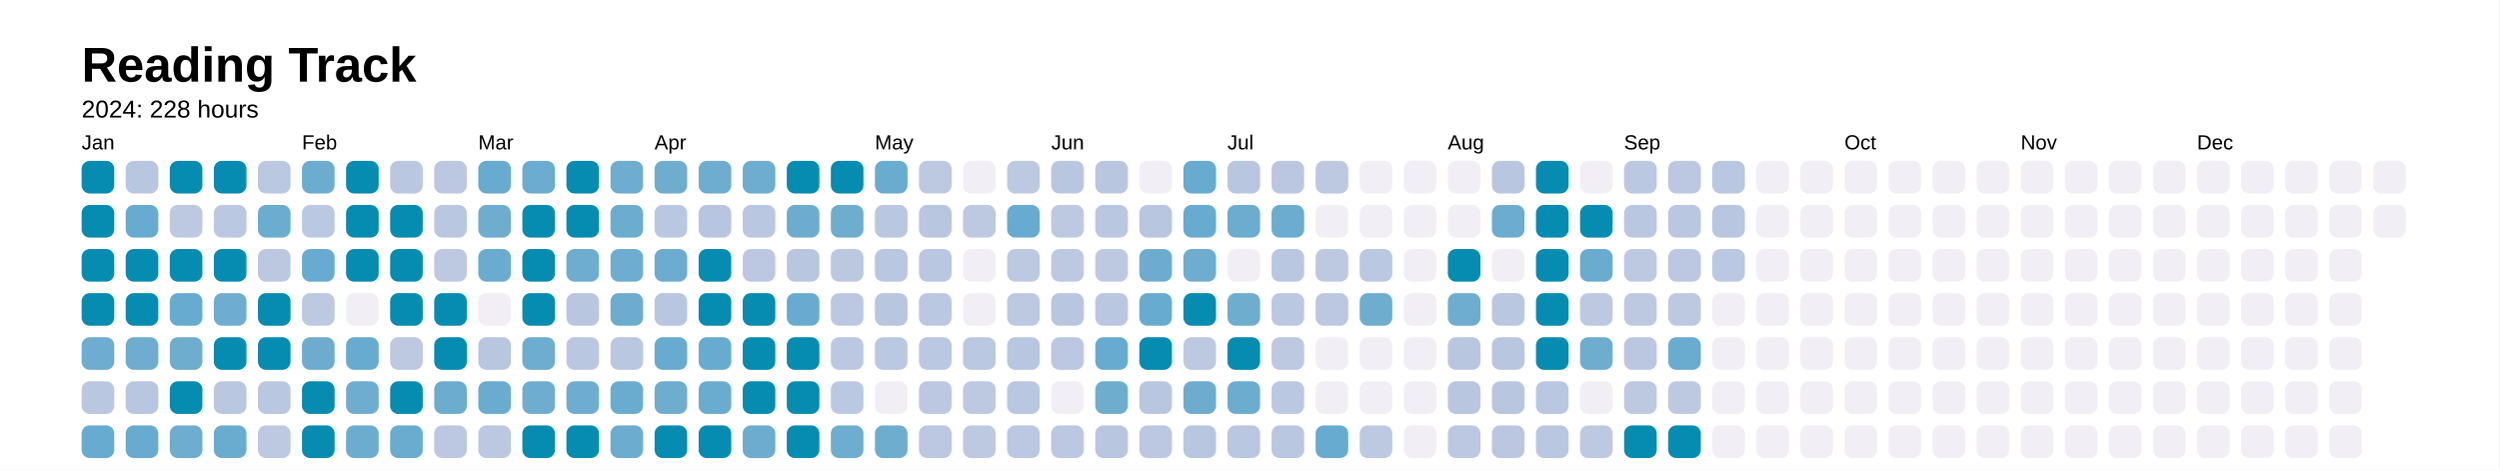
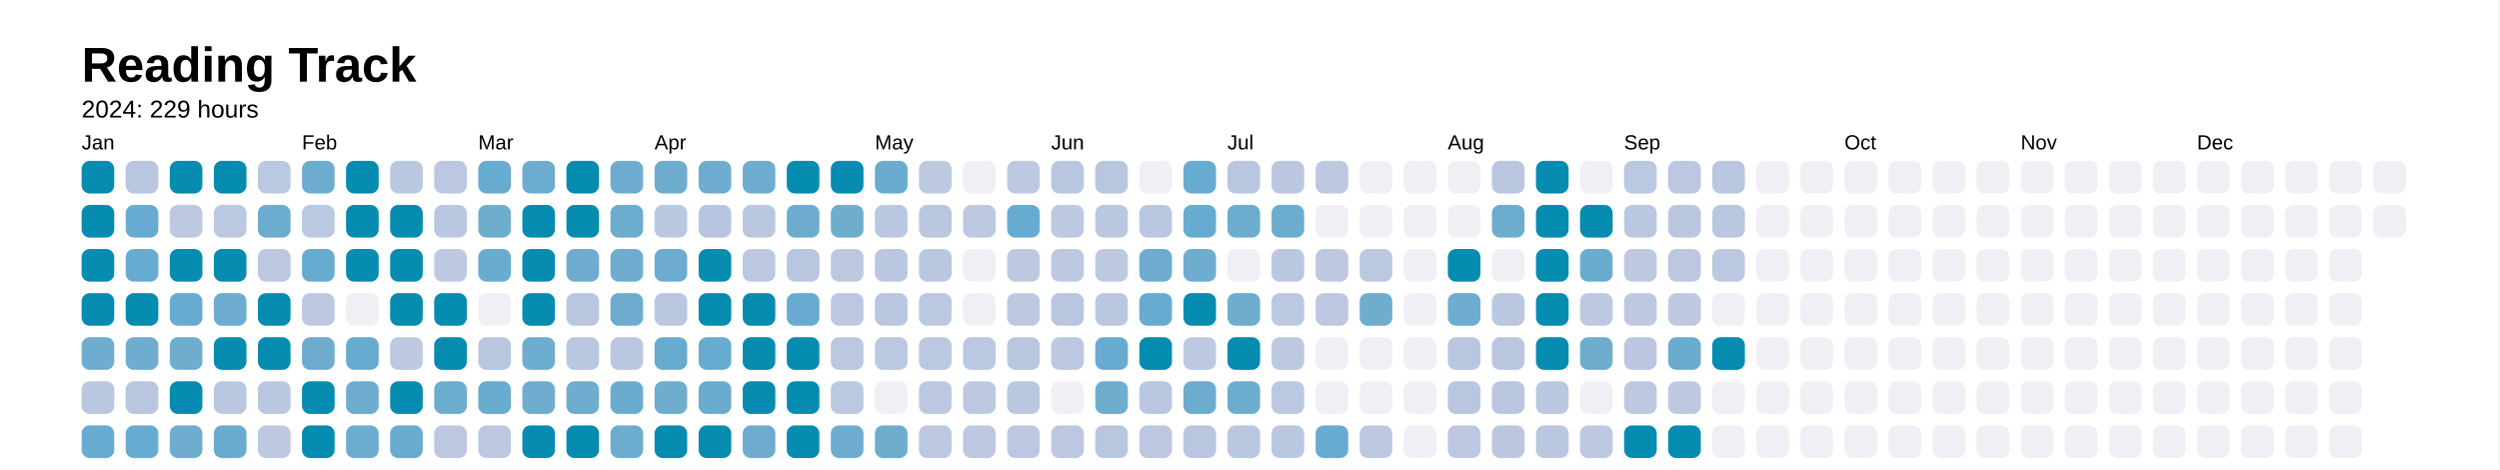
<svg xmlns="http://www.w3.org/2000/svg" baseProfile="full" height="57.5mm" version="1.1" viewBox="0,0,306.2,57.5" width="306.2mm">
  <defs />
  <rect fill="#FFFFFF" height="57.5" width="306.2" x="0" y="0" />
  <text fill="#000000" style="font-size:6px; font-family:Arial; font-weight:bold;" x="10" y="10">Reading Track</text>
-   <text fill="#000000" style="font-size:3px; font-family:Arial;" x="10" y="14.4">2024: 228 hours</text>
+   <text fill="#000000" style="font-size:3px; font-family:Arial;" x="10" y="14.4">2024: 229 hours</text>
  <text fill="#000000" style="font-size:2.5px; font-family:Arial" x="10" y="18.3">Jan</text>
  <rect fill="#058cb0" height="4" rx="1" ry="1" width="4" x="10" y="19.7" />
  <rect fill="#058cb0" height="4" rx="1" ry="1" width="4" x="10" y="25.1" />
  <rect fill="#058cb0" height="4" rx="1" ry="1" width="4" x="10" y="30.5" />
  <rect fill="#058cb0" height="4" rx="1" ry="1" width="4" x="10" y="35.9" />
  <rect fill="#6eadcf" height="4" rx="1" ry="1" width="4" x="10" y="41.3" />
  <rect fill="#bac7e0" height="4" rx="1" ry="1" width="4" x="10" y="46.7" />
  <rect fill="#67abd0" height="4" rx="1" ry="1" width="4" x="10" y="52.1" />
  <rect fill="#b8c6e0" height="4" rx="1" ry="1" width="4" x="15.4" y="19.7" />
  <rect fill="#68abd0" height="4" rx="1" ry="1" width="4" x="15.4" y="25.1" />
-   <rect fill="#058cb0" height="4" rx="1" ry="1" width="4" x="15.4" y="30.5" />
+   <rect fill="#67abd0" height="4" rx="1" ry="1" width="4" x="15.4" y="30.5" />
  <rect fill="#058cb0" height="4" rx="1" ry="1" width="4" x="15.4" y="35.9" />
  <rect fill="#6eadcf" height="4" rx="1" ry="1" width="4" x="15.4" y="41.3" />
  <rect fill="#b9c6e0" height="4" rx="1" ry="1" width="4" x="15.4" y="46.7" />
  <rect fill="#67abd0" height="4" rx="1" ry="1" width="4" x="15.4" y="52.1" />
  <rect fill="#058cb0" height="4" rx="1" ry="1" width="4" x="20.8" y="19.7" />
  <rect fill="#bcc9e1" height="4" rx="1" ry="1" width="4" x="20.8" y="25.1" />
  <rect fill="#058cb0" height="4" rx="1" ry="1" width="4" x="20.8" y="30.5" />
  <rect fill="#68abd0" height="4" rx="1" ry="1" width="4" x="20.8" y="35.9" />
  <rect fill="#6fadcf" height="4" rx="1" ry="1" width="4" x="20.8" y="41.3" />
  <rect fill="#058cb0" height="4" rx="1" ry="1" width="4" x="20.8" y="46.7" />
  <rect fill="#6eadcf" height="4" rx="1" ry="1" width="4" x="20.8" y="52.1" />
  <rect fill="#058cb0" height="4" rx="1" ry="1" width="4" x="26.2" y="19.7" />
  <rect fill="#bbc8e1" height="4" rx="1" ry="1" width="4" x="26.2" y="25.1" />
  <rect fill="#058cb0" height="4" rx="1" ry="1" width="4" x="26.2" y="30.5" />
  <rect fill="#6eadcf" height="4" rx="1" ry="1" width="4" x="26.2" y="35.9" />
  <rect fill="#058cb0" height="4" rx="1" ry="1" width="4" x="26.2" y="41.3" />
  <rect fill="#b9c7e0" height="4" rx="1" ry="1" width="4" x="26.2" y="46.7" />
  <rect fill="#6aacd0" height="4" rx="1" ry="1" width="4" x="26.2" y="52.1" />
  <rect fill="#bbc8e1" height="4" rx="1" ry="1" width="4" x="31.6" y="19.7" />
  <rect fill="#6caccf" height="4" rx="1" ry="1" width="4" x="31.6" y="25.1" />
  <rect fill="#bbc8e0" height="4" rx="1" ry="1" width="4" x="31.6" y="30.5" />
  <rect fill="#058cb0" height="4" rx="1" ry="1" width="4" x="31.6" y="35.9" />
  <rect fill="#058cb0" height="4" rx="1" ry="1" width="4" x="31.6" y="41.3" />
  <rect fill="#bac7e0" height="4" rx="1" ry="1" width="4" x="31.6" y="46.7" />
  <rect fill="#bcc9e1" height="4" rx="1" ry="1" width="4" x="31.6" y="52.1" />
  <text fill="#000000" style="font-size:2.5px; font-family:Arial" x="37.0" y="18.3">Feb</text>
  <rect fill="#6caccf" height="4" rx="1" ry="1" width="4" x="37.0" y="19.7" />
  <rect fill="#bbc8e1" height="4" rx="1" ry="1" width="4" x="37.0" y="25.1" />
  <rect fill="#68abd0" height="4" rx="1" ry="1" width="4" x="37.0" y="30.5" />
  <rect fill="#bdc9e1" height="4" rx="1" ry="1" width="4" x="37.0" y="35.9" />
  <rect fill="#6daccf" height="4" rx="1" ry="1" width="4" x="37.0" y="41.3" />
  <rect fill="#058cb0" height="4" rx="1" ry="1" width="4" x="37.0" y="46.7" />
  <rect fill="#058cb0" height="4" rx="1" ry="1" width="4" x="37.0" y="52.1" />
  <rect fill="#058cb0" height="4" rx="1" ry="1" width="4" x="42.4" y="19.7" />
  <rect fill="#058cb0" height="4" rx="1" ry="1" width="4" x="42.4" y="25.1" />
  <rect fill="#058cb0" height="4" rx="1" ry="1" width="4" x="42.4" y="30.5" />
  <rect fill="#f1eef6" height="4" rx="1" ry="1" width="4" x="42.4" y="35.9" />
  <rect fill="#67abd0" height="4" rx="1" ry="1" width="4" x="42.4" y="41.3" />
  <rect fill="#6eadcf" height="4" rx="1" ry="1" width="4" x="42.4" y="46.7" />
  <rect fill="#6baccf" height="4" rx="1" ry="1" width="4" x="42.4" y="52.1" />
  <rect fill="#bac7e0" height="4" rx="1" ry="1" width="4" x="47.8" y="19.7" />
  <rect fill="#058cb0" height="4" rx="1" ry="1" width="4" x="47.8" y="25.1" />
  <rect fill="#058cb0" height="4" rx="1" ry="1" width="4" x="47.8" y="30.5" />
  <rect fill="#058cb0" height="4" rx="1" ry="1" width="4" x="47.8" y="35.9" />
  <rect fill="#bdc9e1" height="4" rx="1" ry="1" width="4" x="47.8" y="41.3" />
  <rect fill="#058cb0" height="4" rx="1" ry="1" width="4" x="47.8" y="46.7" />
  <rect fill="#6aacd0" height="4" rx="1" ry="1" width="4" x="47.8" y="52.1" />
  <rect fill="#bcc8e1" height="4" rx="1" ry="1" width="4" x="53.2" y="19.7" />
  <rect fill="#bac7e0" height="4" rx="1" ry="1" width="4" x="53.2" y="25.1" />
  <rect fill="#bdc9e1" height="4" rx="1" ry="1" width="4" x="53.2" y="30.5" />
  <rect fill="#058cb0" height="4" rx="1" ry="1" width="4" x="53.2" y="35.9" />
  <rect fill="#058cb0" height="4" rx="1" ry="1" width="4" x="53.2" y="41.3" />
  <rect fill="#6caccf" height="4" rx="1" ry="1" width="4" x="53.2" y="46.7" />
  <rect fill="#bcc8e1" height="4" rx="1" ry="1" width="4" x="53.2" y="52.1" />
  <text fill="#000000" style="font-size:2.5px; font-family:Arial" x="58.6" y="18.3">Mar</text>
  <rect fill="#68abd0" height="4" rx="1" ry="1" width="4" x="58.6" y="19.7" />
  <rect fill="#6fadcf" height="4" rx="1" ry="1" width="4" x="58.6" y="25.1" />
  <rect fill="#69acd0" height="4" rx="1" ry="1" width="4" x="58.6" y="30.5" />
  <rect fill="#f1eef6" height="4" rx="1" ry="1" width="4" x="58.6" y="35.9" />
  <rect fill="#b9c6e0" height="4" rx="1" ry="1" width="4" x="58.6" y="41.3" />
  <rect fill="#69acd0" height="4" rx="1" ry="1" width="4" x="58.6" y="46.7" />
  <rect fill="#bcc8e1" height="4" rx="1" ry="1" width="4" x="58.6" y="52.1" />
  <rect fill="#6bacd0" height="4" rx="1" ry="1" width="4" x="64" y="19.7" />
  <rect fill="#058cb0" height="4" rx="1" ry="1" width="4" x="64" y="25.1" />
  <rect fill="#058cb0" height="4" rx="1" ry="1" width="4" x="64" y="30.5" />
  <rect fill="#058cb0" height="4" rx="1" ry="1" width="4" x="64" y="35.9" />
  <rect fill="#6dadcf" height="4" rx="1" ry="1" width="4" x="64" y="41.3" />
  <rect fill="#6eadcf" height="4" rx="1" ry="1" width="4" x="64" y="46.7" />
  <rect fill="#058cb0" height="4" rx="1" ry="1" width="4" x="64" y="52.1" />
  <rect fill="#058cb0" height="4" rx="1" ry="1" width="4" x="69.4" y="19.7" />
  <rect fill="#058cb0" height="4" rx="1" ry="1" width="4" x="69.4" y="25.1" />
  <rect fill="#6eadcf" height="4" rx="1" ry="1" width="4" x="69.4" y="30.5" />
  <rect fill="#b9c6e0" height="4" rx="1" ry="1" width="4" x="69.4" y="35.9" />
  <rect fill="#bac7e0" height="4" rx="1" ry="1" width="4" x="69.4" y="41.3" />
  <rect fill="#6eadcf" height="4" rx="1" ry="1" width="4" x="69.4" y="46.7" />
  <rect fill="#058cb0" height="4" rx="1" ry="1" width="4" x="69.4" y="52.1" />
  <rect fill="#6eadcf" height="4" rx="1" ry="1" width="4" x="74.8" y="19.7" />
  <rect fill="#6baccf" height="4" rx="1" ry="1" width="4" x="74.8" y="25.1" />
  <rect fill="#6eadcf" height="4" rx="1" ry="1" width="4" x="74.8" y="30.5" />
  <rect fill="#6daccf" height="4" rx="1" ry="1" width="4" x="74.8" y="35.9" />
  <rect fill="#bac7e0" height="4" rx="1" ry="1" width="4" x="74.8" y="41.3" />
  <rect fill="#69acd0" height="4" rx="1" ry="1" width="4" x="74.8" y="46.7" />
  <rect fill="#6caccf" height="4" rx="1" ry="1" width="4" x="74.8" y="52.1" />
  <text fill="#000000" style="font-size:2.5px; font-family:Arial" x="80.2" y="18.3">Apr</text>
  <rect fill="#6fadcf" height="4" rx="1" ry="1" width="4" x="80.2" y="19.7" />
  <rect fill="#bac7e0" height="4" rx="1" ry="1" width="4" x="80.2" y="25.1" />
  <rect fill="#6bacd0" height="4" rx="1" ry="1" width="4" x="80.2" y="30.5" />
  <rect fill="#b8c6e0" height="4" rx="1" ry="1" width="4" x="80.2" y="35.9" />
  <rect fill="#67abd0" height="4" rx="1" ry="1" width="4" x="80.2" y="41.3" />
  <rect fill="#6fadcf" height="4" rx="1" ry="1" width="4" x="80.2" y="46.7" />
  <rect fill="#058cb0" height="4" rx="1" ry="1" width="4" x="80.2" y="52.1" />
  <rect fill="#6eadcf" height="4" rx="1" ry="1" width="4" x="85.6" y="19.7" />
  <rect fill="#b7c5e0" height="4" rx="1" ry="1" width="4" x="85.6" y="25.1" />
  <rect fill="#058cb0" height="4" rx="1" ry="1" width="4" x="85.6" y="30.5" />
  <rect fill="#058cb0" height="4" rx="1" ry="1" width="4" x="85.6" y="35.9" />
  <rect fill="#67abd0" height="4" rx="1" ry="1" width="4" x="85.6" y="41.3" />
  <rect fill="#6aacd0" height="4" rx="1" ry="1" width="4" x="85.6" y="46.7" />
  <rect fill="#058cb0" height="4" rx="1" ry="1" width="4" x="85.6" y="52.1" />
  <rect fill="#6eadcf" height="4" rx="1" ry="1" width="4" x="91" y="19.7" />
  <rect fill="#bac7e0" height="4" rx="1" ry="1" width="4" x="91" y="25.1" />
  <rect fill="#bcc8e1" height="4" rx="1" ry="1" width="4" x="91" y="30.5" />
  <rect fill="#058cb0" height="4" rx="1" ry="1" width="4" x="91" y="35.9" />
  <rect fill="#058cb0" height="4" rx="1" ry="1" width="4" x="91" y="41.3" />
  <rect fill="#058cb0" height="4" rx="1" ry="1" width="4" x="91" y="46.7" />
  <rect fill="#6daccf" height="4" rx="1" ry="1" width="4" x="91" y="52.1" />
  <rect fill="#058cb0" height="4" rx="1" ry="1" width="4" x="96.4" y="19.7" />
  <rect fill="#6daccf" height="4" rx="1" ry="1" width="4" x="96.4" y="25.1" />
  <rect fill="#b9c6e0" height="4" rx="1" ry="1" width="4" x="96.4" y="30.5" />
  <rect fill="#69abd0" height="4" rx="1" ry="1" width="4" x="96.4" y="35.9" />
  <rect fill="#058cb0" height="4" rx="1" ry="1" width="4" x="96.4" y="41.3" />
  <rect fill="#058cb0" height="4" rx="1" ry="1" width="4" x="96.4" y="46.7" />
  <rect fill="#058cb0" height="4" rx="1" ry="1" width="4" x="96.4" y="52.1" />
  <rect fill="#058cb0" height="4" rx="1" ry="1" width="4" x="101.8" y="19.7" />
  <rect fill="#6fadcf" height="4" rx="1" ry="1" width="4" x="101.8" y="25.1" />
  <rect fill="#bbc8e0" height="4" rx="1" ry="1" width="4" x="101.8" y="30.5" />
  <rect fill="#bcc8e1" height="4" rx="1" ry="1" width="4" x="101.8" y="35.9" />
  <rect fill="#bcc8e1" height="4" rx="1" ry="1" width="4" x="101.8" y="41.3" />
  <rect fill="#bbc8e1" height="4" rx="1" ry="1" width="4" x="101.8" y="46.7" />
  <rect fill="#6eadcf" height="4" rx="1" ry="1" width="4" x="101.8" y="52.1" />
  <text fill="#000000" style="font-size:2.5px; font-family:Arial" x="107.2" y="18.3">May</text>
  <rect fill="#6aacd0" height="4" rx="1" ry="1" width="4" x="107.2" y="19.7" />
  <rect fill="#bac7e0" height="4" rx="1" ry="1" width="4" x="107.2" y="25.1" />
  <rect fill="#bac7e0" height="4" rx="1" ry="1" width="4" x="107.2" y="30.5" />
  <rect fill="#b8c6e0" height="4" rx="1" ry="1" width="4" x="107.2" y="35.9" />
  <rect fill="#bbc8e1" height="4" rx="1" ry="1" width="4" x="107.2" y="41.3" />
  <rect fill="#f1eef6" height="4" rx="1" ry="1" width="4" x="107.2" y="46.7" />
  <rect fill="#6fadcf" height="4" rx="1" ry="1" width="4" x="107.2" y="52.1" />
  <rect fill="#bdc9e1" height="4" rx="1" ry="1" width="4" x="112.6" y="19.7" />
  <rect fill="#b8c6e0" height="4" rx="1" ry="1" width="4" x="112.6" y="25.1" />
  <rect fill="#bac7e0" height="4" rx="1" ry="1" width="4" x="112.6" y="30.5" />
  <rect fill="#bbc8e1" height="4" rx="1" ry="1" width="4" x="112.6" y="35.9" />
  <rect fill="#bbc8e1" height="4" rx="1" ry="1" width="4" x="112.6" y="41.3" />
  <rect fill="#bcc8e1" height="4" rx="1" ry="1" width="4" x="112.6" y="46.7" />
  <rect fill="#bcc8e1" height="4" rx="1" ry="1" width="4" x="112.6" y="52.1" />
  <rect fill="#f1eef6" height="4" rx="1" ry="1" width="4" x="118" y="19.7" />
  <rect fill="#bcc9e1" height="4" rx="1" ry="1" width="4" x="118" y="25.1" />
  <rect fill="#f1eef6" height="4" rx="1" ry="1" width="4" x="118" y="30.5" />
  <rect fill="#f1eef6" height="4" rx="1" ry="1" width="4" x="118" y="35.9" />
  <rect fill="#bbc8e1" height="4" rx="1" ry="1" width="4" x="118" y="41.3" />
  <rect fill="#bdc9e1" height="4" rx="1" ry="1" width="4" x="118" y="46.7" />
  <rect fill="#bdc9e1" height="4" rx="1" ry="1" width="4" x="118" y="52.1" />
  <rect fill="#bdc9e1" height="4" rx="1" ry="1" width="4" x="123.4" y="19.7" />
  <rect fill="#67abd0" height="4" rx="1" ry="1" width="4" x="123.4" y="25.1" />
  <rect fill="#bcc9e1" height="4" rx="1" ry="1" width="4" x="123.4" y="30.5" />
  <rect fill="#bdc9e1" height="4" rx="1" ry="1" width="4" x="123.4" y="35.9" />
  <rect fill="#b8c6e0" height="4" rx="1" ry="1" width="4" x="123.4" y="41.3" />
  <rect fill="#bac7e0" height="4" rx="1" ry="1" width="4" x="123.4" y="46.7" />
  <rect fill="#bcc8e1" height="4" rx="1" ry="1" width="4" x="123.4" y="52.1" />
  <text fill="#000000" style="font-size:2.5px; font-family:Arial" x="128.8" y="18.3">Jun</text>
  <rect fill="#b9c6e0" height="4" rx="1" ry="1" width="4" x="128.8" y="19.7" />
  <rect fill="#bcc9e1" height="4" rx="1" ry="1" width="4" x="128.8" y="25.1" />
  <rect fill="#bdc9e1" height="4" rx="1" ry="1" width="4" x="128.8" y="30.5" />
  <rect fill="#b8c6e0" height="4" rx="1" ry="1" width="4" x="128.8" y="35.9" />
  <rect fill="#bcc8e1" height="4" rx="1" ry="1" width="4" x="128.8" y="41.3" />
  <rect fill="#f1eef6" height="4" rx="1" ry="1" width="4" x="128.8" y="46.7" />
  <rect fill="#bcc8e1" height="4" rx="1" ry="1" width="4" x="128.8" y="52.1" />
  <rect fill="#b9c6e0" height="4" rx="1" ry="1" width="4" x="134.2" y="19.7" />
  <rect fill="#bac7e0" height="4" rx="1" ry="1" width="4" x="134.2" y="25.1" />
  <rect fill="#bdc9e1" height="4" rx="1" ry="1" width="4" x="134.2" y="30.5" />
  <rect fill="#bac7e0" height="4" rx="1" ry="1" width="4" x="134.2" y="35.9" />
  <rect fill="#67abd0" height="4" rx="1" ry="1" width="4" x="134.2" y="41.3" />
  <rect fill="#6fadcf" height="4" rx="1" ry="1" width="4" x="134.2" y="46.7" />
  <rect fill="#b9c6e0" height="4" rx="1" ry="1" width="4" x="134.2" y="52.1" />
  <rect fill="#f1eef6" height="4" rx="1" ry="1" width="4" x="139.6" y="19.7" />
  <rect fill="#b8c6e0" height="4" rx="1" ry="1" width="4" x="139.6" y="25.1" />
  <rect fill="#6daccf" height="4" rx="1" ry="1" width="4" x="139.6" y="30.5" />
  <rect fill="#67abd0" height="4" rx="1" ry="1" width="4" x="139.6" y="35.9" />
  <rect fill="#058cb0" height="4" rx="1" ry="1" width="4" x="139.6" y="41.3" />
  <rect fill="#b8c6e0" height="4" rx="1" ry="1" width="4" x="139.6" y="46.7" />
  <rect fill="#bcc8e1" height="4" rx="1" ry="1" width="4" x="139.6" y="52.1" />
  <rect fill="#67abd0" height="4" rx="1" ry="1" width="4" x="145" y="19.7" />
  <rect fill="#67abd0" height="4" rx="1" ry="1" width="4" x="145" y="25.1" />
  <rect fill="#6eadcf" height="4" rx="1" ry="1" width="4" x="145" y="30.5" />
  <rect fill="#058cb0" height="4" rx="1" ry="1" width="4" x="145" y="35.9" />
  <rect fill="#bdc9e1" height="4" rx="1" ry="1" width="4" x="145" y="41.3" />
  <rect fill="#6daccf" height="4" rx="1" ry="1" width="4" x="145" y="46.7" />
  <rect fill="#b8c6e0" height="4" rx="1" ry="1" width="4" x="145" y="52.1" />
  <text fill="#000000" style="font-size:2.5px; font-family:Arial" x="150.4" y="18.3">Jul</text>
  <rect fill="#b8c6e0" height="4" rx="1" ry="1" width="4" x="150.4" y="19.7" />
  <rect fill="#6baccf" height="4" rx="1" ry="1" width="4" x="150.4" y="25.1" />
  <rect fill="#f1eef6" height="4" rx="1" ry="1" width="4" x="150.4" y="30.5" />
  <rect fill="#6fadcf" height="4" rx="1" ry="1" width="4" x="150.4" y="35.9" />
  <rect fill="#058cb0" height="4" rx="1" ry="1" width="4" x="150.4" y="41.3" />
  <rect fill="#6caccf" height="4" rx="1" ry="1" width="4" x="150.4" y="46.7" />
  <rect fill="#b9c7e0" height="4" rx="1" ry="1" width="4" x="150.4" y="52.1" />
  <rect fill="#bbc7e0" height="4" rx="1" ry="1" width="4" x="155.8" y="19.7" />
  <rect fill="#6caccf" height="4" rx="1" ry="1" width="4" x="155.8" y="25.1" />
  <rect fill="#bac7e0" height="4" rx="1" ry="1" width="4" x="155.8" y="30.5" />
  <rect fill="#bbc8e1" height="4" rx="1" ry="1" width="4" x="155.8" y="35.9" />
  <rect fill="#bdc9e1" height="4" rx="1" ry="1" width="4" x="155.8" y="41.3" />
  <rect fill="#bbc8e1" height="4" rx="1" ry="1" width="4" x="155.8" y="46.7" />
  <rect fill="#bac7e0" height="4" rx="1" ry="1" width="4" x="155.8" y="52.1" />
  <rect fill="#bcc9e1" height="4" rx="1" ry="1" width="4" x="161.2" y="19.7" />
  <rect fill="#f1eef6" height="4" rx="1" ry="1" width="4" x="161.2" y="25.1" />
  <rect fill="#bdc9e1" height="4" rx="1" ry="1" width="4" x="161.2" y="30.5" />
  <rect fill="#bcc8e1" height="4" rx="1" ry="1" width="4" x="161.2" y="35.9" />
  <rect fill="#f1eef6" height="4" rx="1" ry="1" width="4" x="161.2" y="41.3" />
  <rect fill="#f1eef6" height="4" rx="1" ry="1" width="4" x="161.2" y="46.7" />
  <rect fill="#68abd0" height="4" rx="1" ry="1" width="4" x="161.2" y="52.1" />
  <rect fill="#f1eef6" height="4" rx="1" ry="1" width="4" x="166.6" y="19.7" />
  <rect fill="#f1eef6" height="4" rx="1" ry="1" width="4" x="166.6" y="25.1" />
  <rect fill="#bbc8e1" height="4" rx="1" ry="1" width="4" x="166.6" y="30.5" />
  <rect fill="#6fadcf" height="4" rx="1" ry="1" width="4" x="166.6" y="35.9" />
  <rect fill="#f1eef6" height="4" rx="1" ry="1" width="4" x="166.6" y="41.3" />
  <rect fill="#f1eef6" height="4" rx="1" ry="1" width="4" x="166.6" y="46.7" />
  <rect fill="#bdc9e1" height="4" rx="1" ry="1" width="4" x="166.6" y="52.1" />
  <rect fill="#f1eef6" height="4" rx="1" ry="1" width="4" x="172" y="19.7" />
  <rect fill="#f1eef6" height="4" rx="1" ry="1" width="4" x="172" y="25.1" />
  <rect fill="#f1eef6" height="4" rx="1" ry="1" width="4" x="172" y="30.5" />
  <rect fill="#f1eef6" height="4" rx="1" ry="1" width="4" x="172" y="35.9" />
  <rect fill="#f1eef6" height="4" rx="1" ry="1" width="4" x="172" y="41.3" />
  <rect fill="#f1eef6" height="4" rx="1" ry="1" width="4" x="172" y="46.7" />
  <rect fill="#f1eef6" height="4" rx="1" ry="1" width="4" x="172" y="52.1" />
  <text fill="#000000" style="font-size:2.5px; font-family:Arial" x="177.4" y="18.3">Aug</text>
  <rect fill="#f1eef6" height="4" rx="1" ry="1" width="4" x="177.4" y="19.7" />
  <rect fill="#f1eef6" height="4" rx="1" ry="1" width="4" x="177.4" y="25.1" />
  <rect fill="#058cb0" height="4" rx="1" ry="1" width="4" x="177.4" y="30.5" />
  <rect fill="#6eadcf" height="4" rx="1" ry="1" width="4" x="177.4" y="35.9" />
  <rect fill="#b9c6e0" height="4" rx="1" ry="1" width="4" x="177.4" y="41.3" />
  <rect fill="#b9c6e0" height="4" rx="1" ry="1" width="4" x="177.4" y="46.7" />
  <rect fill="#bcc8e1" height="4" rx="1" ry="1" width="4" x="177.4" y="52.1" />
  <rect fill="#b9c6e0" height="4" rx="1" ry="1" width="4" x="182.8" y="19.7" />
  <rect fill="#6baccf" height="4" rx="1" ry="1" width="4" x="182.8" y="25.1" />
  <rect fill="#f1eef6" height="4" rx="1" ry="1" width="4" x="182.8" y="30.5" />
  <rect fill="#b9c7e0" height="4" rx="1" ry="1" width="4" x="182.8" y="35.9" />
  <rect fill="#b9c6e0" height="4" rx="1" ry="1" width="4" x="182.8" y="41.3" />
  <rect fill="#b8c6e0" height="4" rx="1" ry="1" width="4" x="182.8" y="46.7" />
  <rect fill="#bbc7e0" height="4" rx="1" ry="1" width="4" x="182.8" y="52.1" />
  <rect fill="#058cb0" height="4" rx="1" ry="1" width="4" x="188.2" y="19.7" />
  <rect fill="#058cb0" height="4" rx="1" ry="1" width="4" x="188.2" y="25.1" />
  <rect fill="#058cb0" height="4" rx="1" ry="1" width="4" x="188.2" y="30.5" />
  <rect fill="#058cb0" height="4" rx="1" ry="1" width="4" x="188.2" y="35.9" />
  <rect fill="#058cb0" height="4" rx="1" ry="1" width="4" x="188.2" y="41.3" />
  <rect fill="#bac7e0" height="4" rx="1" ry="1" width="4" x="188.2" y="46.7" />
  <rect fill="#bac7e0" height="4" rx="1" ry="1" width="4" x="188.2" y="52.1" />
  <rect fill="#f1eef6" height="4" rx="1" ry="1" width="4" x="193.6" y="19.7" />
  <rect fill="#058cb0" height="4" rx="1" ry="1" width="4" x="193.6" y="25.1" />
  <rect fill="#6aacd0" height="4" rx="1" ry="1" width="4" x="193.6" y="30.5" />
  <rect fill="#bcc9e1" height="4" rx="1" ry="1" width="4" x="193.6" y="35.9" />
  <rect fill="#6fadcf" height="4" rx="1" ry="1" width="4" x="193.6" y="41.3" />
  <rect fill="#f1eef6" height="4" rx="1" ry="1" width="4" x="193.6" y="46.7" />
  <rect fill="#bdc9e1" height="4" rx="1" ry="1" width="4" x="193.6" y="52.1" />
  <text fill="#000000" style="font-size:2.5px; font-family:Arial" x="199" y="18.3">Sep</text>
  <rect fill="#bbc8e1" height="4" rx="1" ry="1" width="4" x="199" y="19.7" />
  <rect fill="#bac7e0" height="4" rx="1" ry="1" width="4" x="199" y="25.1" />
  <rect fill="#bdc9e1" height="4" rx="1" ry="1" width="4" x="199" y="30.5" />
  <rect fill="#bdc9e1" height="4" rx="1" ry="1" width="4" x="199" y="35.9" />
  <rect fill="#bbc7e0" height="4" rx="1" ry="1" width="4" x="199" y="41.3" />
  <rect fill="#bdc9e1" height="4" rx="1" ry="1" width="4" x="199" y="46.7" />
  <rect fill="#058cb0" height="4" rx="1" ry="1" width="4" x="199" y="52.1" />
  <rect fill="#bcc8e1" height="4" rx="1" ry="1" width="4" x="204.4" y="19.7" />
  <rect fill="#bac7e0" height="4" rx="1" ry="1" width="4" x="204.4" y="25.1" />
  <rect fill="#bcc8e1" height="4" rx="1" ry="1" width="4" x="204.4" y="30.5" />
  <rect fill="#bdc9e1" height="4" rx="1" ry="1" width="4" x="204.4" y="35.9" />
  <rect fill="#6aacd0" height="4" rx="1" ry="1" width="4" x="204.4" y="41.3" />
  <rect fill="#bcc9e1" height="4" rx="1" ry="1" width="4" x="204.4" y="46.7" />
  <rect fill="#058cb0" height="4" rx="1" ry="1" width="4" x="204.4" y="52.1" />
  <rect fill="#b9c7e0" height="4" rx="1" ry="1" width="4" x="209.8" y="19.7" />
  <rect fill="#b8c6e0" height="4" rx="1" ry="1" width="4" x="209.8" y="25.1" />
  <rect fill="#bbc8e1" height="4" rx="1" ry="1" width="4" x="209.8" y="30.5" />
  <rect fill="#f1eef6" height="4" rx="1" ry="1" width="4" x="209.8" y="35.9" />
-   <rect fill="#f1eef6" height="4" rx="1" ry="1" width="4" x="209.8" y="41.3" />
+   <rect fill="#058cb0" height="4" rx="1" ry="1" width="4" x="209.8" y="41.3" />
  <rect fill="#f1eef6" height="4" rx="1" ry="1" width="4" x="209.8" y="46.7" />
  <rect fill="#f1eef6" height="4" rx="1" ry="1" width="4" x="209.8" y="52.1" />
  <rect fill="#f1eef6" height="4" rx="1" ry="1" width="4" x="215.2" y="19.7" />
  <rect fill="#f1eef6" height="4" rx="1" ry="1" width="4" x="215.2" y="25.1" />
  <rect fill="#f1eef6" height="4" rx="1" ry="1" width="4" x="215.2" y="30.5" />
  <rect fill="#f1eef6" height="4" rx="1" ry="1" width="4" x="215.2" y="35.9" />
  <rect fill="#f1eef6" height="4" rx="1" ry="1" width="4" x="215.2" y="41.3" />
  <rect fill="#f1eef6" height="4" rx="1" ry="1" width="4" x="215.2" y="46.7" />
  <rect fill="#f1eef6" height="4" rx="1" ry="1" width="4" x="215.2" y="52.1" />
  <rect fill="#f1eef6" height="4" rx="1" ry="1" width="4" x="220.6" y="19.7" />
  <rect fill="#f1eef6" height="4" rx="1" ry="1" width="4" x="220.6" y="25.1" />
  <rect fill="#f1eef6" height="4" rx="1" ry="1" width="4" x="220.6" y="30.5" />
  <rect fill="#f1eef6" height="4" rx="1" ry="1" width="4" x="220.6" y="35.9" />
  <rect fill="#f1eef6" height="4" rx="1" ry="1" width="4" x="220.6" y="41.3" />
  <rect fill="#f1eef6" height="4" rx="1" ry="1" width="4" x="220.6" y="46.7" />
  <rect fill="#f1eef6" height="4" rx="1" ry="1" width="4" x="220.6" y="52.1" />
  <text fill="#000000" style="font-size:2.5px; font-family:Arial" x="226" y="18.3">Oct</text>
  <rect fill="#f1eef6" height="4" rx="1" ry="1" width="4" x="226" y="19.7" />
  <rect fill="#f1eef6" height="4" rx="1" ry="1" width="4" x="226" y="25.1" />
  <rect fill="#f1eef6" height="4" rx="1" ry="1" width="4" x="226" y="30.5" />
  <rect fill="#f1eef6" height="4" rx="1" ry="1" width="4" x="226" y="35.9" />
  <rect fill="#f1eef6" height="4" rx="1" ry="1" width="4" x="226" y="41.3" />
  <rect fill="#f1eef6" height="4" rx="1" ry="1" width="4" x="226" y="46.7" />
  <rect fill="#f1eef6" height="4" rx="1" ry="1" width="4" x="226" y="52.1" />
  <rect fill="#f1eef6" height="4" rx="1" ry="1" width="4" x="231.4" y="19.7" />
  <rect fill="#f1eef6" height="4" rx="1" ry="1" width="4" x="231.4" y="25.1" />
  <rect fill="#f1eef6" height="4" rx="1" ry="1" width="4" x="231.4" y="30.5" />
  <rect fill="#f1eef6" height="4" rx="1" ry="1" width="4" x="231.4" y="35.9" />
  <rect fill="#f1eef6" height="4" rx="1" ry="1" width="4" x="231.4" y="41.3" />
  <rect fill="#f1eef6" height="4" rx="1" ry="1" width="4" x="231.4" y="46.7" />
  <rect fill="#f1eef6" height="4" rx="1" ry="1" width="4" x="231.4" y="52.1" />
  <rect fill="#f1eef6" height="4" rx="1" ry="1" width="4" x="236.8" y="19.7" />
  <rect fill="#f1eef6" height="4" rx="1" ry="1" width="4" x="236.8" y="25.1" />
  <rect fill="#f1eef6" height="4" rx="1" ry="1" width="4" x="236.8" y="30.5" />
  <rect fill="#f1eef6" height="4" rx="1" ry="1" width="4" x="236.8" y="35.9" />
  <rect fill="#f1eef6" height="4" rx="1" ry="1" width="4" x="236.8" y="41.3" />
  <rect fill="#f1eef6" height="4" rx="1" ry="1" width="4" x="236.8" y="46.7" />
  <rect fill="#f1eef6" height="4" rx="1" ry="1" width="4" x="236.8" y="52.1" />
  <rect fill="#f1eef6" height="4" rx="1" ry="1" width="4" x="242.2" y="19.7" />
  <rect fill="#f1eef6" height="4" rx="1" ry="1" width="4" x="242.2" y="25.1" />
  <rect fill="#f1eef6" height="4" rx="1" ry="1" width="4" x="242.2" y="30.5" />
  <rect fill="#f1eef6" height="4" rx="1" ry="1" width="4" x="242.2" y="35.9" />
  <rect fill="#f1eef6" height="4" rx="1" ry="1" width="4" x="242.2" y="41.3" />
  <rect fill="#f1eef6" height="4" rx="1" ry="1" width="4" x="242.2" y="46.7" />
  <rect fill="#f1eef6" height="4" rx="1" ry="1" width="4" x="242.2" y="52.1" />
  <text fill="#000000" style="font-size:2.5px; font-family:Arial" x="247.6" y="18.3">Nov</text>
  <rect fill="#f1eef6" height="4" rx="1" ry="1" width="4" x="247.6" y="19.7" />
  <rect fill="#f1eef6" height="4" rx="1" ry="1" width="4" x="247.6" y="25.1" />
  <rect fill="#f1eef6" height="4" rx="1" ry="1" width="4" x="247.6" y="30.5" />
  <rect fill="#f1eef6" height="4" rx="1" ry="1" width="4" x="247.6" y="35.9" />
  <rect fill="#f1eef6" height="4" rx="1" ry="1" width="4" x="247.6" y="41.3" />
  <rect fill="#f1eef6" height="4" rx="1" ry="1" width="4" x="247.6" y="46.7" />
  <rect fill="#f1eef6" height="4" rx="1" ry="1" width="4" x="247.6" y="52.1" />
  <rect fill="#f1eef6" height="4" rx="1" ry="1" width="4" x="253" y="19.7" />
  <rect fill="#f1eef6" height="4" rx="1" ry="1" width="4" x="253" y="25.1" />
  <rect fill="#f1eef6" height="4" rx="1" ry="1" width="4" x="253" y="30.5" />
  <rect fill="#f1eef6" height="4" rx="1" ry="1" width="4" x="253" y="35.9" />
  <rect fill="#f1eef6" height="4" rx="1" ry="1" width="4" x="253" y="41.3" />
  <rect fill="#f1eef6" height="4" rx="1" ry="1" width="4" x="253" y="46.7" />
  <rect fill="#f1eef6" height="4" rx="1" ry="1" width="4" x="253" y="52.1" />
  <rect fill="#f1eef6" height="4" rx="1" ry="1" width="4" x="258.4" y="19.7" />
  <rect fill="#f1eef6" height="4" rx="1" ry="1" width="4" x="258.4" y="25.1" />
  <rect fill="#f1eef6" height="4" rx="1" ry="1" width="4" x="258.4" y="30.5" />
  <rect fill="#f1eef6" height="4" rx="1" ry="1" width="4" x="258.4" y="35.9" />
  <rect fill="#f1eef6" height="4" rx="1" ry="1" width="4" x="258.4" y="41.3" />
  <rect fill="#f1eef6" height="4" rx="1" ry="1" width="4" x="258.4" y="46.7" />
  <rect fill="#f1eef6" height="4" rx="1" ry="1" width="4" x="258.4" y="52.1" />
  <rect fill="#f1eef6" height="4" rx="1" ry="1" width="4" x="263.8" y="19.7" />
  <rect fill="#f1eef6" height="4" rx="1" ry="1" width="4" x="263.8" y="25.1" />
  <rect fill="#f1eef6" height="4" rx="1" ry="1" width="4" x="263.8" y="30.5" />
  <rect fill="#f1eef6" height="4" rx="1" ry="1" width="4" x="263.8" y="35.9" />
  <rect fill="#f1eef6" height="4" rx="1" ry="1" width="4" x="263.8" y="41.3" />
  <rect fill="#f1eef6" height="4" rx="1" ry="1" width="4" x="263.8" y="46.7" />
  <rect fill="#f1eef6" height="4" rx="1" ry="1" width="4" x="263.8" y="52.1" />
  <text fill="#000000" style="font-size:2.5px; font-family:Arial" x="269.2" y="18.3">Dec</text>
  <rect fill="#f1eef6" height="4" rx="1" ry="1" width="4" x="269.2" y="19.7" />
  <rect fill="#f1eef6" height="4" rx="1" ry="1" width="4" x="269.2" y="25.1" />
  <rect fill="#f1eef6" height="4" rx="1" ry="1" width="4" x="269.2" y="30.5" />
  <rect fill="#f1eef6" height="4" rx="1" ry="1" width="4" x="269.2" y="35.9" />
  <rect fill="#f1eef6" height="4" rx="1" ry="1" width="4" x="269.2" y="41.3" />
  <rect fill="#f1eef6" height="4" rx="1" ry="1" width="4" x="269.2" y="46.7" />
  <rect fill="#f1eef6" height="4" rx="1" ry="1" width="4" x="269.2" y="52.1" />
  <rect fill="#f1eef6" height="4" rx="1" ry="1" width="4" x="274.6" y="19.7" />
  <rect fill="#f1eef6" height="4" rx="1" ry="1" width="4" x="274.6" y="25.1" />
  <rect fill="#f1eef6" height="4" rx="1" ry="1" width="4" x="274.6" y="30.5" />
  <rect fill="#f1eef6" height="4" rx="1" ry="1" width="4" x="274.6" y="35.9" />
  <rect fill="#f1eef6" height="4" rx="1" ry="1" width="4" x="274.6" y="41.3" />
  <rect fill="#f1eef6" height="4" rx="1" ry="1" width="4" x="274.6" y="46.7" />
  <rect fill="#f1eef6" height="4" rx="1" ry="1" width="4" x="274.6" y="52.1" />
  <rect fill="#f1eef6" height="4" rx="1" ry="1" width="4" x="280" y="19.7" />
  <rect fill="#f1eef6" height="4" rx="1" ry="1" width="4" x="280" y="25.1" />
  <rect fill="#f1eef6" height="4" rx="1" ry="1" width="4" x="280" y="30.5" />
  <rect fill="#f1eef6" height="4" rx="1" ry="1" width="4" x="280" y="35.9" />
  <rect fill="#f1eef6" height="4" rx="1" ry="1" width="4" x="280" y="41.3" />
  <rect fill="#f1eef6" height="4" rx="1" ry="1" width="4" x="280" y="46.7" />
  <rect fill="#f1eef6" height="4" rx="1" ry="1" width="4" x="280" y="52.1" />
  <rect fill="#f1eef6" height="4" rx="1" ry="1" width="4" x="285.4" y="19.7" />
  <rect fill="#f1eef6" height="4" rx="1" ry="1" width="4" x="285.4" y="25.1" />
  <rect fill="#f1eef6" height="4" rx="1" ry="1" width="4" x="285.4" y="30.5" />
  <rect fill="#f1eef6" height="4" rx="1" ry="1" width="4" x="285.4" y="35.9" />
  <rect fill="#f1eef6" height="4" rx="1" ry="1" width="4" x="285.4" y="41.3" />
  <rect fill="#f1eef6" height="4" rx="1" ry="1" width="4" x="285.4" y="46.7" />
  <rect fill="#f1eef6" height="4" rx="1" ry="1" width="4" x="285.4" y="52.1" />
  <rect fill="#f1eef6" height="4" rx="1" ry="1" width="4" x="290.8" y="19.7" />
  <rect fill="#f1eef6" height="4" rx="1" ry="1" width="4" x="290.8" y="25.1" />
</svg>
